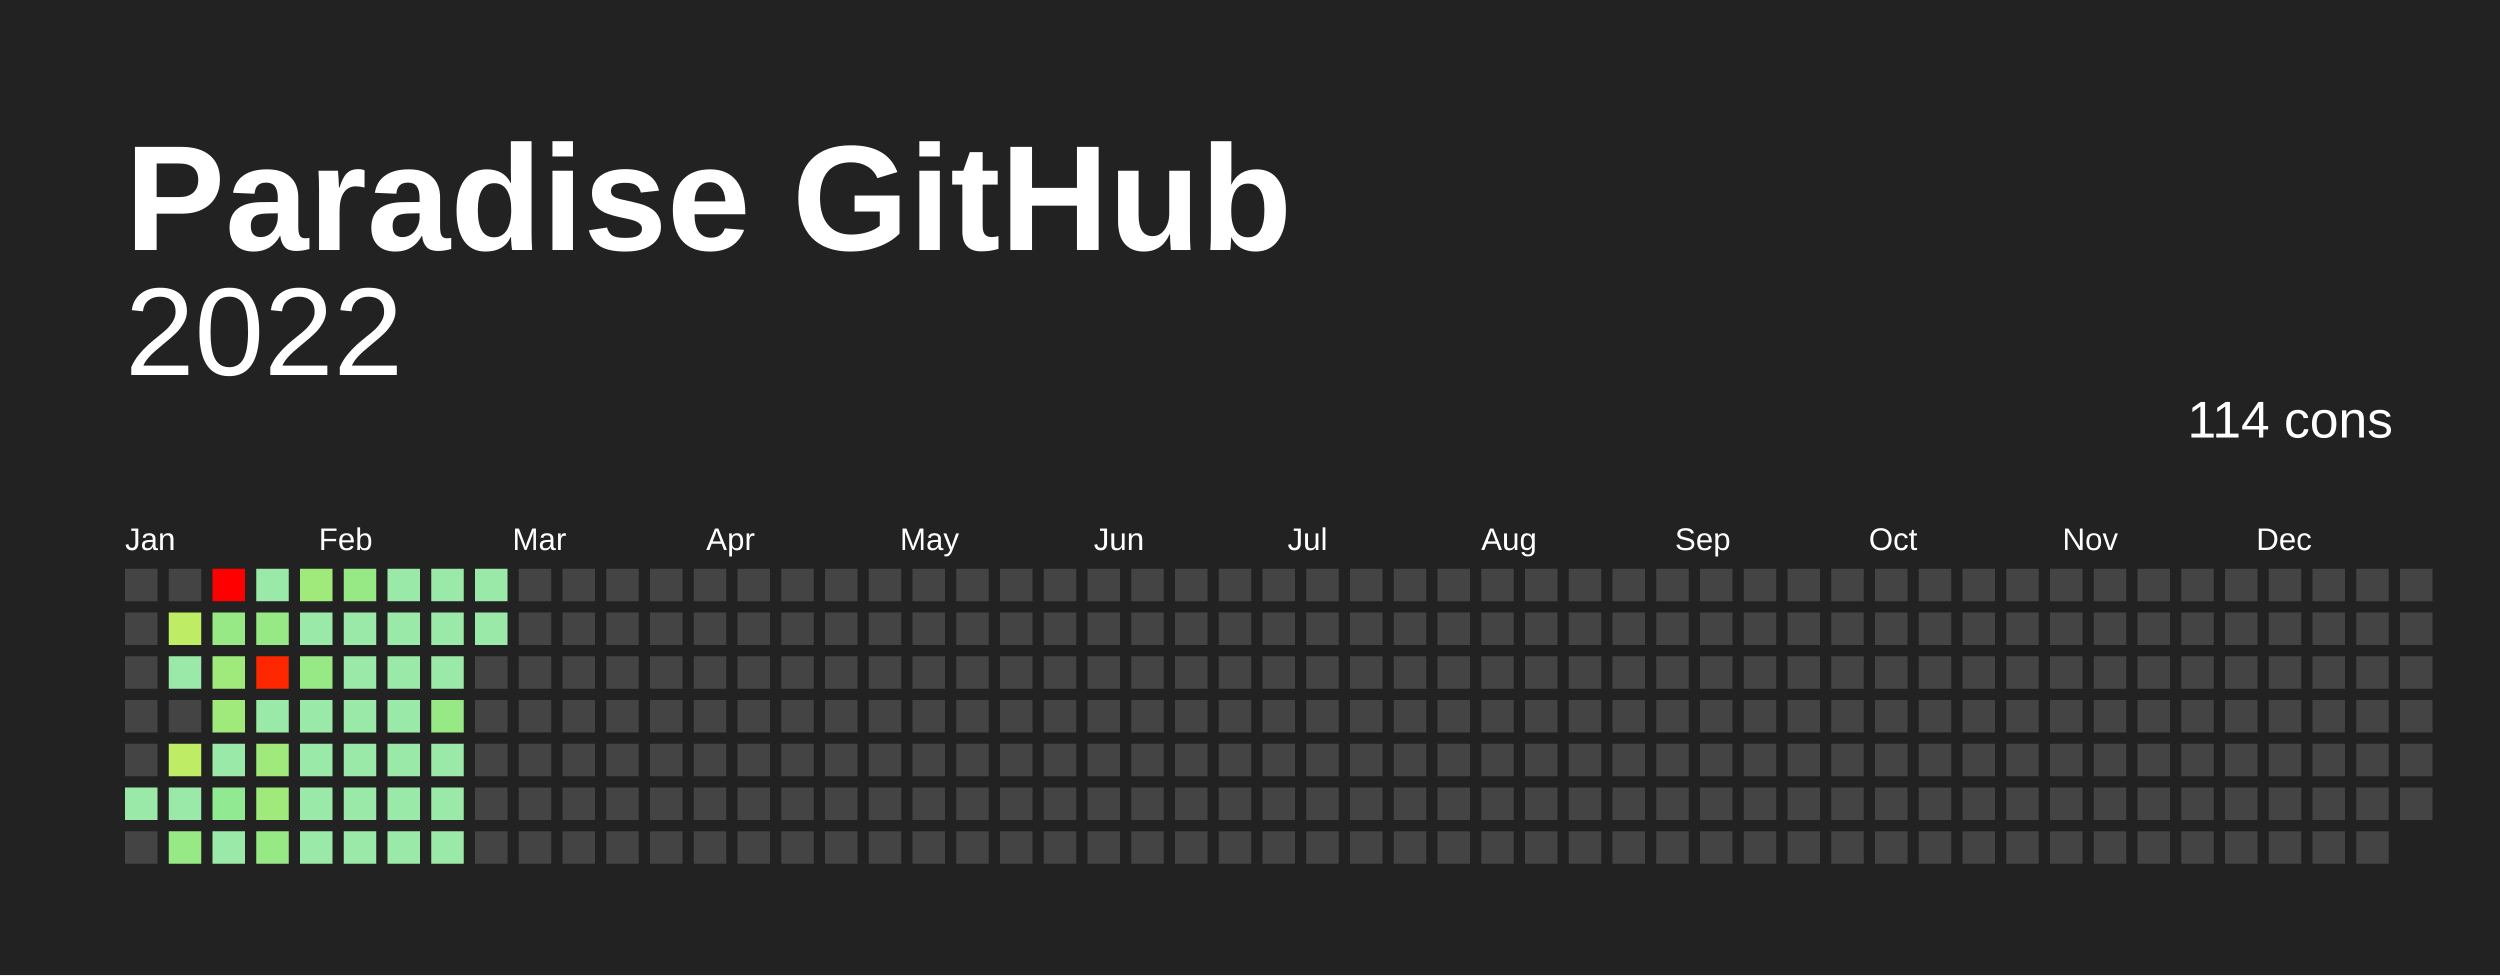
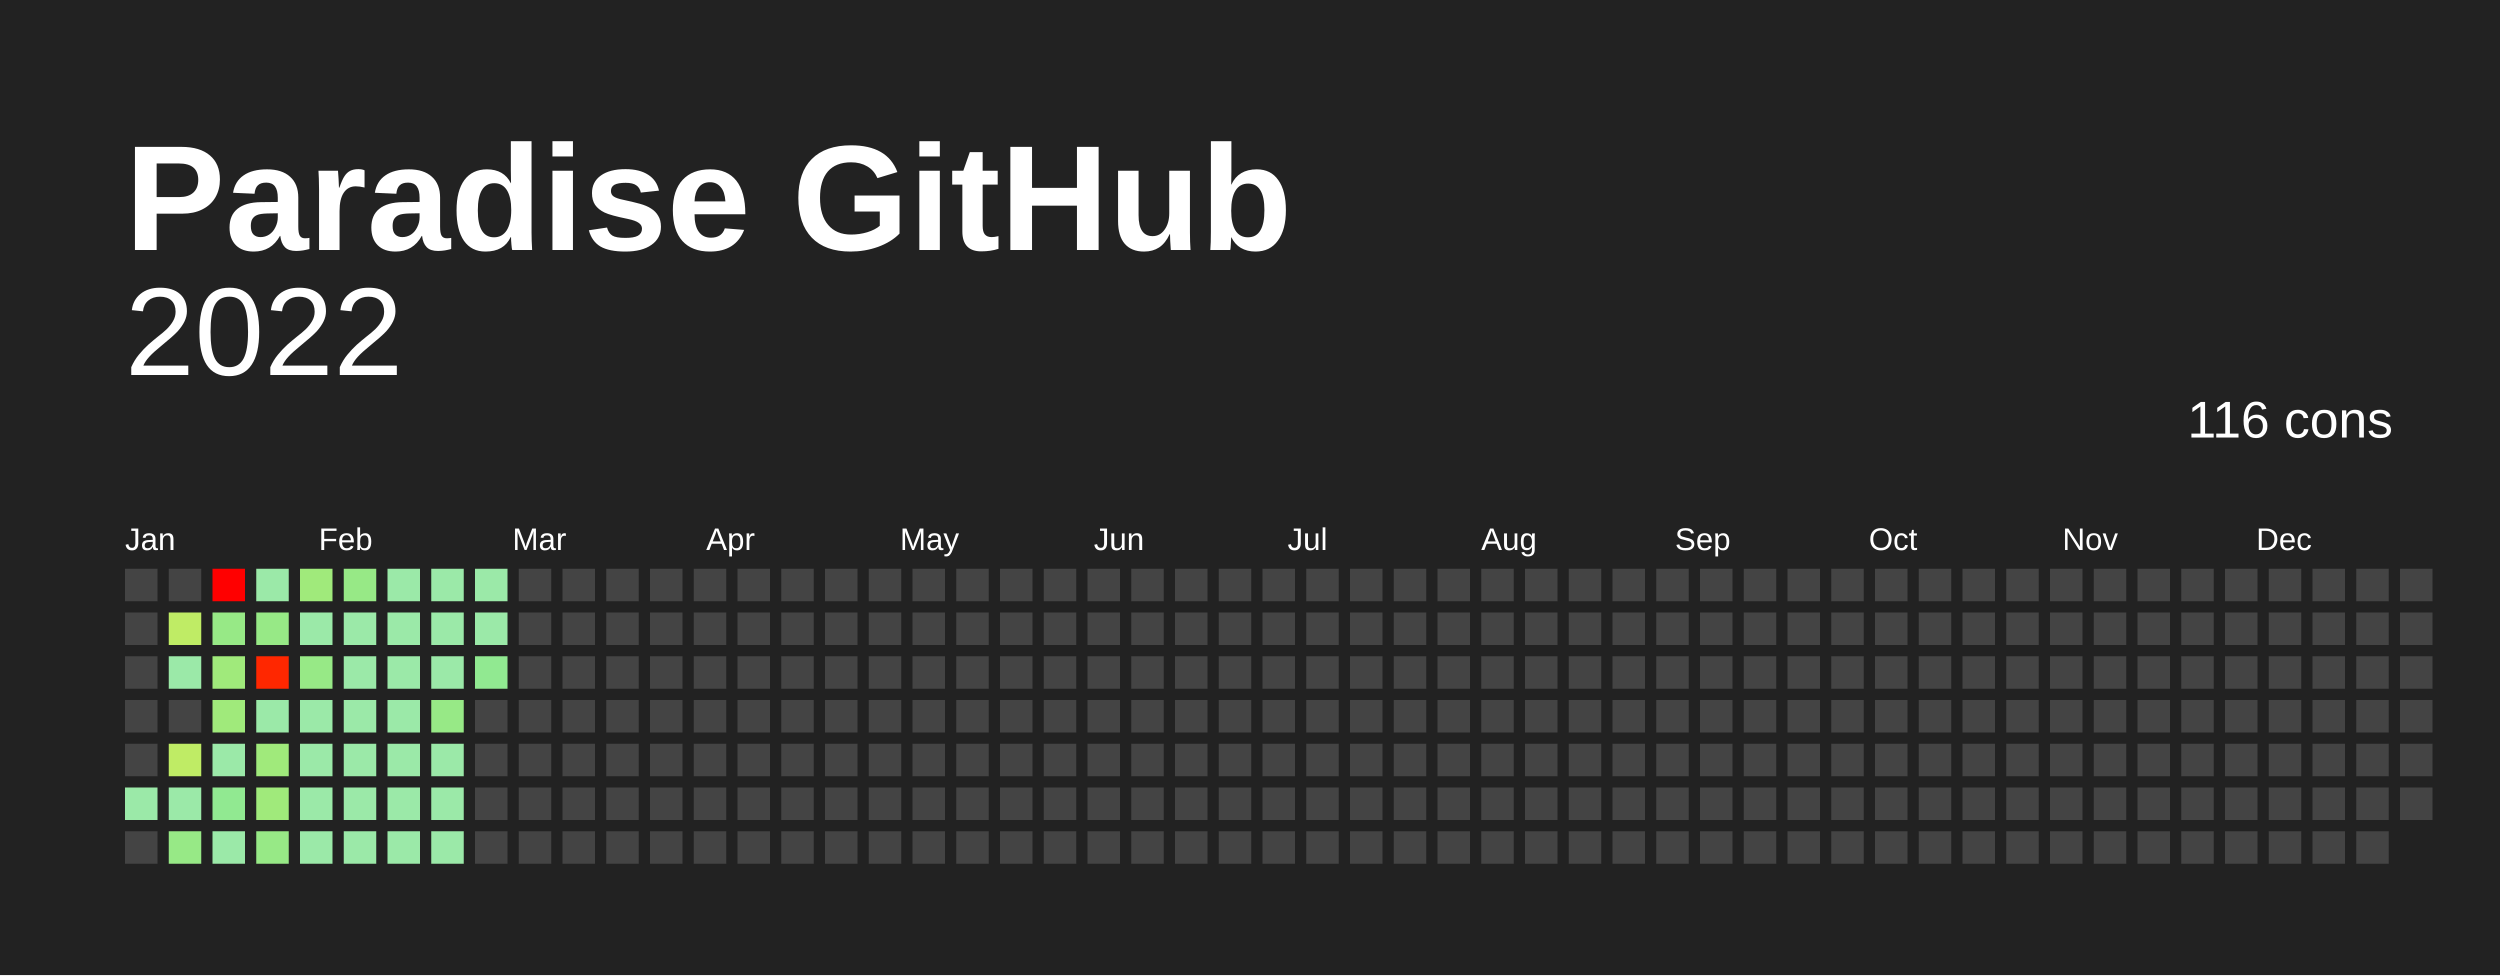
<svg xmlns="http://www.w3.org/2000/svg" baseProfile="full" height="78mm" version="1.1" viewBox="0,0,200,78" width="200mm">
  <defs />
  <rect fill="#222222" height="78" width="200" x="0" y="0" />
  <text fill="#FFFFFF" style="font-size:12px; font-family:Arial; font-weight:bold;" x="10" y="20">Paradise GitHub</text>
  <text alignment-baseline="hanging" fill="#FFFFFF" style="font-size:10.0px; font-family:Arial;" x="10" y="30">2022</text>
-   <text alignment-baseline="hanging" fill="#FFFFFF" style="font-size:4.125px; font-family:Arial;" x="175" y="35">114 cons</text>
+   <text alignment-baseline="hanging" fill="#FFFFFF" style="font-size:4.125px; font-family:Arial;" x="175" y="35">116 cons</text>
  <text fill="#FFFFFF" style="font-size:2.5px; font-family:Arial" x="10.0" y="44">Jan</text>
  <text fill="#FFFFFF" style="font-size:2.5px; font-family:Arial" x="25.5" y="44">Feb</text>
  <text fill="#FFFFFF" style="font-size:2.5px; font-family:Arial" x="41.0" y="44">Mar</text>
  <text fill="#FFFFFF" style="font-size:2.5px; font-family:Arial" x="56.5" y="44">Apr</text>
  <text fill="#FFFFFF" style="font-size:2.5px; font-family:Arial" x="72.0" y="44">May</text>
  <text fill="#FFFFFF" style="font-size:2.5px; font-family:Arial" x="87.5" y="44">Jun</text>
  <text fill="#FFFFFF" style="font-size:2.5px; font-family:Arial" x="103.0" y="44">Jul</text>
  <text fill="#FFFFFF" style="font-size:2.5px; font-family:Arial" x="118.5" y="44">Aug</text>
  <text fill="#FFFFFF" style="font-size:2.5px; font-family:Arial" x="134.0" y="44">Sep</text>
  <text fill="#FFFFFF" style="font-size:2.5px; font-family:Arial" x="149.5" y="44">Oct</text>
  <text fill="#FFFFFF" style="font-size:2.5px; font-family:Arial" x="165.0" y="44">Nov</text>
  <text fill="#FFFFFF" style="font-size:2.5px; font-family:Arial" x="180.5" y="44">Dec</text>
  <rect fill="#444444" height="2.6" width="2.6" x="10.0" y="45.5" />
  <rect fill="#444444" height="2.6" width="2.6" x="10.0" y="49.0" />
  <rect fill="#444444" height="2.6" width="2.6" x="10.0" y="52.5" />
  <rect fill="#444444" height="2.6" width="2.6" x="10.0" y="56.0" />
  <rect fill="#444444" height="2.6" width="2.6" x="10.0" y="59.5" />
  <rect fill="#9be9a8" height="2.6" width="2.6" x="10.0" y="63.0" />
  <rect fill="#444444" height="2.6" width="2.6" x="10.0" y="66.5" />
  <rect fill="#444444" height="2.6" width="2.6" x="13.5" y="45.5" />
  <rect fill="#bfec65" height="2.6" width="2.6" x="13.5" y="49.0" />
  <rect fill="#9be9a8" height="2.6" width="2.6" x="13.5" y="52.5" />
  <rect fill="#444444" height="2.6" width="2.6" x="13.5" y="56.0" />
  <rect fill="#bfec65" height="2.6" width="2.6" x="13.5" y="59.5" />
  <rect fill="#9be9a8" height="2.6" width="2.6" x="13.5" y="63.0" />
  <rect fill="#97e986" height="2.6" width="2.6" x="13.5" y="66.5" />
  <rect fill="red" height="2.6" width="2.6" x="17.0" y="45.5" />
  <rect fill="#97e986" height="2.6" width="2.6" x="17.0" y="49.0" />
  <rect fill="#a0ea7b" height="2.6" width="2.6" x="17.0" y="52.5" />
  <rect fill="#a0ea7b" height="2.6" width="2.6" x="17.0" y="56.0" />
  <rect fill="#9be9a8" height="2.6" width="2.6" x="17.0" y="59.5" />
  <rect fill="#91e991" height="2.6" width="2.6" x="17.0" y="63.0" />
  <rect fill="#9be9a8" height="2.6" width="2.6" x="17.0" y="66.5" />
  <rect fill="#9be9a8" height="2.6" width="2.6" x="20.5" y="45.5" />
  <rect fill="#97e986" height="2.6" width="2.6" x="20.5" y="49.0" />
  <rect fill="#ff2700" height="2.6" width="2.6" x="20.5" y="52.5" />
  <rect fill="#9be9a8" height="2.6" width="2.6" x="20.5" y="56.0" />
  <rect fill="#a0ea7b" height="2.6" width="2.6" x="20.5" y="59.5" />
  <rect fill="#a0ea7b" height="2.6" width="2.6" x="20.5" y="63.0" />
  <rect fill="#97e986" height="2.6" width="2.6" x="20.5" y="66.5" />
  <rect fill="#a0ea7b" height="2.6" width="2.6" x="24.0" y="45.5" />
  <rect fill="#9be9a8" height="2.6" width="2.6" x="24.0" y="49.0" />
  <rect fill="#97e986" height="2.6" width="2.6" x="24.0" y="52.5" />
  <rect fill="#9be9a8" height="2.6" width="2.6" x="24.0" y="56.0" />
  <rect fill="#9be9a8" height="2.6" width="2.6" x="24.0" y="59.5" />
  <rect fill="#9be9a8" height="2.6" width="2.6" x="24.0" y="63.0" />
  <rect fill="#9be9a8" height="2.6" width="2.6" x="24.0" y="66.5" />
  <rect fill="#97e986" height="2.6" width="2.6" x="27.5" y="45.5" />
  <rect fill="#9be9a8" height="2.6" width="2.6" x="27.5" y="49.0" />
  <rect fill="#9be9a8" height="2.6" width="2.6" x="27.5" y="52.5" />
  <rect fill="#9be9a8" height="2.6" width="2.6" x="27.5" y="56.0" />
  <rect fill="#9be9a8" height="2.6" width="2.6" x="27.5" y="59.5" />
  <rect fill="#9be9a8" height="2.6" width="2.6" x="27.5" y="63.0" />
  <rect fill="#9be9a8" height="2.6" width="2.6" x="27.5" y="66.5" />
  <rect fill="#9be9a8" height="2.6" width="2.6" x="31.0" y="45.5" />
  <rect fill="#9be9a8" height="2.6" width="2.6" x="31.0" y="49.0" />
  <rect fill="#9be9a8" height="2.6" width="2.6" x="31.0" y="52.5" />
  <rect fill="#9be9a8" height="2.6" width="2.6" x="31.0" y="56.0" />
  <rect fill="#9be9a8" height="2.6" width="2.6" x="31.0" y="59.5" />
  <rect fill="#9be9a8" height="2.6" width="2.6" x="31.0" y="63.0" />
  <rect fill="#9be9a8" height="2.6" width="2.6" x="31.0" y="66.5" />
  <rect fill="#9be9a8" height="2.6" width="2.6" x="34.5" y="45.5" />
  <rect fill="#9be9a8" height="2.6" width="2.6" x="34.5" y="49.0" />
  <rect fill="#9be9a8" height="2.6" width="2.6" x="34.5" y="52.5" />
  <rect fill="#97e986" height="2.6" width="2.6" x="34.5" y="56.0" />
  <rect fill="#9be9a8" height="2.6" width="2.6" x="34.5" y="59.5" />
  <rect fill="#9be9a8" height="2.6" width="2.6" x="34.5" y="63.0" />
  <rect fill="#9be9a8" height="2.6" width="2.6" x="34.5" y="66.5" />
  <rect fill="#9be9a8" height="2.6" width="2.6" x="38.0" y="45.5" />
  <rect fill="#9be9a8" height="2.6" width="2.6" x="38.0" y="49.0" />
-   <rect fill="#444444" height="2.6" width="2.6" x="38.0" y="52.5" />
+   <rect fill="#91e991" height="2.6" width="2.6" x="38.0" y="52.5" />
  <rect fill="#444444" height="2.6" width="2.6" x="38.0" y="56.0" />
  <rect fill="#444444" height="2.6" width="2.6" x="38.0" y="59.5" />
  <rect fill="#444444" height="2.6" width="2.6" x="38.0" y="63.0" />
  <rect fill="#444444" height="2.6" width="2.6" x="38.0" y="66.5" />
  <rect fill="#444444" height="2.6" width="2.6" x="41.5" y="45.5" />
  <rect fill="#444444" height="2.6" width="2.6" x="41.5" y="49.0" />
  <rect fill="#444444" height="2.6" width="2.6" x="41.5" y="52.5" />
  <rect fill="#444444" height="2.6" width="2.6" x="41.5" y="56.0" />
  <rect fill="#444444" height="2.6" width="2.6" x="41.5" y="59.5" />
  <rect fill="#444444" height="2.6" width="2.6" x="41.5" y="63.0" />
  <rect fill="#444444" height="2.6" width="2.6" x="41.5" y="66.5" />
  <rect fill="#444444" height="2.6" width="2.6" x="45.0" y="45.5" />
  <rect fill="#444444" height="2.6" width="2.6" x="45.0" y="49.0" />
  <rect fill="#444444" height="2.6" width="2.6" x="45.0" y="52.5" />
  <rect fill="#444444" height="2.6" width="2.6" x="45.0" y="56.0" />
  <rect fill="#444444" height="2.6" width="2.6" x="45.0" y="59.5" />
  <rect fill="#444444" height="2.6" width="2.6" x="45.0" y="63.0" />
  <rect fill="#444444" height="2.6" width="2.6" x="45.0" y="66.5" />
  <rect fill="#444444" height="2.6" width="2.6" x="48.5" y="45.5" />
  <rect fill="#444444" height="2.6" width="2.6" x="48.5" y="49.0" />
  <rect fill="#444444" height="2.6" width="2.6" x="48.5" y="52.5" />
  <rect fill="#444444" height="2.6" width="2.6" x="48.5" y="56.0" />
  <rect fill="#444444" height="2.6" width="2.6" x="48.5" y="59.5" />
  <rect fill="#444444" height="2.6" width="2.6" x="48.5" y="63.0" />
  <rect fill="#444444" height="2.6" width="2.6" x="48.5" y="66.5" />
  <rect fill="#444444" height="2.6" width="2.6" x="52.0" y="45.5" />
  <rect fill="#444444" height="2.6" width="2.6" x="52.0" y="49.0" />
  <rect fill="#444444" height="2.6" width="2.6" x="52.0" y="52.5" />
  <rect fill="#444444" height="2.6" width="2.6" x="52.0" y="56.0" />
  <rect fill="#444444" height="2.6" width="2.6" x="52.0" y="59.5" />
  <rect fill="#444444" height="2.6" width="2.6" x="52.0" y="63.0" />
  <rect fill="#444444" height="2.6" width="2.6" x="52.0" y="66.5" />
  <rect fill="#444444" height="2.6" width="2.6" x="55.5" y="45.5" />
  <rect fill="#444444" height="2.6" width="2.6" x="55.5" y="49.0" />
  <rect fill="#444444" height="2.6" width="2.6" x="55.5" y="52.5" />
  <rect fill="#444444" height="2.6" width="2.6" x="55.5" y="56.0" />
  <rect fill="#444444" height="2.6" width="2.6" x="55.5" y="59.5" />
  <rect fill="#444444" height="2.6" width="2.6" x="55.5" y="63.0" />
  <rect fill="#444444" height="2.6" width="2.6" x="55.5" y="66.5" />
  <rect fill="#444444" height="2.6" width="2.6" x="59.0" y="45.5" />
  <rect fill="#444444" height="2.6" width="2.6" x="59.0" y="49.0" />
  <rect fill="#444444" height="2.6" width="2.6" x="59.0" y="52.5" />
  <rect fill="#444444" height="2.6" width="2.6" x="59.0" y="56.0" />
  <rect fill="#444444" height="2.6" width="2.6" x="59.0" y="59.5" />
  <rect fill="#444444" height="2.6" width="2.6" x="59.0" y="63.0" />
  <rect fill="#444444" height="2.6" width="2.6" x="59.0" y="66.5" />
  <rect fill="#444444" height="2.6" width="2.6" x="62.5" y="45.5" />
  <rect fill="#444444" height="2.6" width="2.6" x="62.5" y="49.0" />
  <rect fill="#444444" height="2.6" width="2.6" x="62.5" y="52.5" />
  <rect fill="#444444" height="2.6" width="2.6" x="62.5" y="56.0" />
  <rect fill="#444444" height="2.6" width="2.6" x="62.5" y="59.5" />
  <rect fill="#444444" height="2.6" width="2.6" x="62.5" y="63.0" />
  <rect fill="#444444" height="2.6" width="2.6" x="62.5" y="66.5" />
  <rect fill="#444444" height="2.6" width="2.6" x="66.0" y="45.5" />
  <rect fill="#444444" height="2.6" width="2.6" x="66.0" y="49.0" />
  <rect fill="#444444" height="2.6" width="2.6" x="66.0" y="52.5" />
  <rect fill="#444444" height="2.6" width="2.6" x="66.0" y="56.0" />
  <rect fill="#444444" height="2.6" width="2.6" x="66.0" y="59.5" />
  <rect fill="#444444" height="2.6" width="2.6" x="66.0" y="63.0" />
  <rect fill="#444444" height="2.6" width="2.6" x="66.0" y="66.5" />
  <rect fill="#444444" height="2.6" width="2.6" x="69.5" y="45.5" />
  <rect fill="#444444" height="2.6" width="2.6" x="69.5" y="49.0" />
  <rect fill="#444444" height="2.6" width="2.6" x="69.5" y="52.5" />
  <rect fill="#444444" height="2.6" width="2.6" x="69.5" y="56.0" />
  <rect fill="#444444" height="2.6" width="2.6" x="69.5" y="59.5" />
  <rect fill="#444444" height="2.6" width="2.6" x="69.5" y="63.0" />
  <rect fill="#444444" height="2.6" width="2.6" x="69.5" y="66.5" />
  <rect fill="#444444" height="2.6" width="2.6" x="73.0" y="45.5" />
  <rect fill="#444444" height="2.6" width="2.6" x="73.0" y="49.0" />
  <rect fill="#444444" height="2.6" width="2.6" x="73.0" y="52.5" />
  <rect fill="#444444" height="2.6" width="2.6" x="73.0" y="56.0" />
  <rect fill="#444444" height="2.6" width="2.6" x="73.0" y="59.5" />
  <rect fill="#444444" height="2.6" width="2.6" x="73.0" y="63.0" />
  <rect fill="#444444" height="2.6" width="2.6" x="73.0" y="66.5" />
  <rect fill="#444444" height="2.6" width="2.6" x="76.5" y="45.5" />
  <rect fill="#444444" height="2.6" width="2.6" x="76.5" y="49.0" />
  <rect fill="#444444" height="2.6" width="2.6" x="76.5" y="52.5" />
  <rect fill="#444444" height="2.6" width="2.6" x="76.5" y="56.0" />
  <rect fill="#444444" height="2.6" width="2.6" x="76.5" y="59.5" />
  <rect fill="#444444" height="2.6" width="2.6" x="76.5" y="63.0" />
  <rect fill="#444444" height="2.6" width="2.6" x="76.5" y="66.5" />
  <rect fill="#444444" height="2.6" width="2.6" x="80.0" y="45.5" />
  <rect fill="#444444" height="2.6" width="2.6" x="80.0" y="49.0" />
  <rect fill="#444444" height="2.6" width="2.6" x="80.0" y="52.5" />
  <rect fill="#444444" height="2.6" width="2.6" x="80.0" y="56.0" />
  <rect fill="#444444" height="2.6" width="2.6" x="80.0" y="59.5" />
  <rect fill="#444444" height="2.6" width="2.6" x="80.0" y="63.0" />
  <rect fill="#444444" height="2.6" width="2.6" x="80.0" y="66.5" />
  <rect fill="#444444" height="2.6" width="2.6" x="83.5" y="45.5" />
  <rect fill="#444444" height="2.6" width="2.6" x="83.5" y="49.0" />
  <rect fill="#444444" height="2.6" width="2.6" x="83.5" y="52.5" />
  <rect fill="#444444" height="2.6" width="2.6" x="83.5" y="56.0" />
  <rect fill="#444444" height="2.6" width="2.6" x="83.5" y="59.5" />
  <rect fill="#444444" height="2.6" width="2.6" x="83.5" y="63.0" />
  <rect fill="#444444" height="2.6" width="2.6" x="83.5" y="66.5" />
  <rect fill="#444444" height="2.6" width="2.6" x="87.0" y="45.5" />
  <rect fill="#444444" height="2.6" width="2.6" x="87.0" y="49.0" />
  <rect fill="#444444" height="2.6" width="2.6" x="87.0" y="52.5" />
  <rect fill="#444444" height="2.6" width="2.6" x="87.0" y="56.0" />
  <rect fill="#444444" height="2.6" width="2.6" x="87.0" y="59.5" />
  <rect fill="#444444" height="2.6" width="2.6" x="87.0" y="63.0" />
  <rect fill="#444444" height="2.6" width="2.6" x="87.0" y="66.5" />
  <rect fill="#444444" height="2.6" width="2.6" x="90.5" y="45.5" />
  <rect fill="#444444" height="2.6" width="2.6" x="90.5" y="49.0" />
  <rect fill="#444444" height="2.6" width="2.6" x="90.5" y="52.5" />
  <rect fill="#444444" height="2.6" width="2.6" x="90.5" y="56.0" />
  <rect fill="#444444" height="2.6" width="2.6" x="90.5" y="59.5" />
  <rect fill="#444444" height="2.6" width="2.6" x="90.5" y="63.0" />
  <rect fill="#444444" height="2.6" width="2.6" x="90.5" y="66.5" />
  <rect fill="#444444" height="2.6" width="2.6" x="94.0" y="45.5" />
  <rect fill="#444444" height="2.6" width="2.6" x="94.0" y="49.0" />
  <rect fill="#444444" height="2.6" width="2.6" x="94.0" y="52.5" />
  <rect fill="#444444" height="2.6" width="2.6" x="94.0" y="56.0" />
  <rect fill="#444444" height="2.6" width="2.6" x="94.0" y="59.5" />
  <rect fill="#444444" height="2.6" width="2.6" x="94.0" y="63.0" />
  <rect fill="#444444" height="2.6" width="2.6" x="94.0" y="66.5" />
  <rect fill="#444444" height="2.6" width="2.6" x="97.5" y="45.5" />
  <rect fill="#444444" height="2.6" width="2.6" x="97.5" y="49.0" />
  <rect fill="#444444" height="2.6" width="2.6" x="97.5" y="52.5" />
  <rect fill="#444444" height="2.6" width="2.6" x="97.5" y="56.0" />
  <rect fill="#444444" height="2.6" width="2.6" x="97.5" y="59.5" />
  <rect fill="#444444" height="2.6" width="2.6" x="97.5" y="63.0" />
  <rect fill="#444444" height="2.6" width="2.6" x="97.5" y="66.5" />
  <rect fill="#444444" height="2.6" width="2.6" x="101.0" y="45.5" />
  <rect fill="#444444" height="2.6" width="2.6" x="101.0" y="49.0" />
  <rect fill="#444444" height="2.6" width="2.6" x="101.0" y="52.5" />
  <rect fill="#444444" height="2.6" width="2.6" x="101.0" y="56.0" />
  <rect fill="#444444" height="2.6" width="2.6" x="101.0" y="59.5" />
  <rect fill="#444444" height="2.6" width="2.6" x="101.0" y="63.0" />
  <rect fill="#444444" height="2.6" width="2.6" x="101.0" y="66.5" />
  <rect fill="#444444" height="2.6" width="2.6" x="104.5" y="45.5" />
  <rect fill="#444444" height="2.6" width="2.6" x="104.5" y="49.0" />
  <rect fill="#444444" height="2.6" width="2.6" x="104.5" y="52.5" />
  <rect fill="#444444" height="2.6" width="2.6" x="104.5" y="56.0" />
  <rect fill="#444444" height="2.6" width="2.6" x="104.5" y="59.5" />
  <rect fill="#444444" height="2.6" width="2.6" x="104.5" y="63.0" />
  <rect fill="#444444" height="2.6" width="2.6" x="104.5" y="66.5" />
  <rect fill="#444444" height="2.6" width="2.6" x="108.0" y="45.5" />
  <rect fill="#444444" height="2.6" width="2.6" x="108.0" y="49.0" />
  <rect fill="#444444" height="2.6" width="2.6" x="108.0" y="52.5" />
  <rect fill="#444444" height="2.6" width="2.6" x="108.0" y="56.0" />
  <rect fill="#444444" height="2.6" width="2.6" x="108.0" y="59.5" />
  <rect fill="#444444" height="2.6" width="2.6" x="108.0" y="63.0" />
  <rect fill="#444444" height="2.6" width="2.6" x="108.0" y="66.5" />
  <rect fill="#444444" height="2.6" width="2.6" x="111.5" y="45.5" />
  <rect fill="#444444" height="2.6" width="2.6" x="111.5" y="49.0" />
  <rect fill="#444444" height="2.6" width="2.6" x="111.5" y="52.5" />
  <rect fill="#444444" height="2.6" width="2.6" x="111.5" y="56.0" />
  <rect fill="#444444" height="2.6" width="2.6" x="111.5" y="59.5" />
  <rect fill="#444444" height="2.6" width="2.6" x="111.5" y="63.0" />
  <rect fill="#444444" height="2.6" width="2.6" x="111.5" y="66.5" />
  <rect fill="#444444" height="2.6" width="2.6" x="115.0" y="45.5" />
  <rect fill="#444444" height="2.6" width="2.6" x="115.0" y="49.0" />
  <rect fill="#444444" height="2.6" width="2.6" x="115.0" y="52.5" />
  <rect fill="#444444" height="2.6" width="2.6" x="115.0" y="56.0" />
  <rect fill="#444444" height="2.6" width="2.6" x="115.0" y="59.5" />
  <rect fill="#444444" height="2.6" width="2.6" x="115.0" y="63.0" />
  <rect fill="#444444" height="2.6" width="2.6" x="115.0" y="66.5" />
  <rect fill="#444444" height="2.6" width="2.6" x="118.5" y="45.5" />
  <rect fill="#444444" height="2.6" width="2.6" x="118.5" y="49.0" />
  <rect fill="#444444" height="2.6" width="2.6" x="118.5" y="52.5" />
  <rect fill="#444444" height="2.6" width="2.6" x="118.5" y="56.0" />
  <rect fill="#444444" height="2.6" width="2.6" x="118.5" y="59.5" />
  <rect fill="#444444" height="2.6" width="2.6" x="118.5" y="63.0" />
  <rect fill="#444444" height="2.6" width="2.6" x="118.5" y="66.5" />
  <rect fill="#444444" height="2.6" width="2.6" x="122.0" y="45.5" />
  <rect fill="#444444" height="2.6" width="2.6" x="122.0" y="49.0" />
  <rect fill="#444444" height="2.6" width="2.6" x="122.0" y="52.5" />
  <rect fill="#444444" height="2.6" width="2.6" x="122.0" y="56.0" />
  <rect fill="#444444" height="2.6" width="2.6" x="122.0" y="59.5" />
  <rect fill="#444444" height="2.6" width="2.6" x="122.0" y="63.0" />
  <rect fill="#444444" height="2.6" width="2.6" x="122.0" y="66.5" />
  <rect fill="#444444" height="2.6" width="2.6" x="125.5" y="45.5" />
  <rect fill="#444444" height="2.6" width="2.6" x="125.5" y="49.0" />
  <rect fill="#444444" height="2.6" width="2.6" x="125.5" y="52.5" />
  <rect fill="#444444" height="2.6" width="2.6" x="125.5" y="56.0" />
  <rect fill="#444444" height="2.6" width="2.6" x="125.5" y="59.5" />
  <rect fill="#444444" height="2.6" width="2.6" x="125.5" y="63.0" />
  <rect fill="#444444" height="2.6" width="2.6" x="125.5" y="66.5" />
  <rect fill="#444444" height="2.6" width="2.6" x="129.0" y="45.5" />
  <rect fill="#444444" height="2.6" width="2.6" x="129.0" y="49.0" />
  <rect fill="#444444" height="2.6" width="2.6" x="129.0" y="52.5" />
  <rect fill="#444444" height="2.6" width="2.6" x="129.0" y="56.0" />
  <rect fill="#444444" height="2.6" width="2.6" x="129.0" y="59.5" />
  <rect fill="#444444" height="2.6" width="2.6" x="129.0" y="63.0" />
  <rect fill="#444444" height="2.6" width="2.6" x="129.0" y="66.5" />
  <rect fill="#444444" height="2.6" width="2.6" x="132.5" y="45.5" />
  <rect fill="#444444" height="2.6" width="2.6" x="132.5" y="49.0" />
  <rect fill="#444444" height="2.6" width="2.6" x="132.5" y="52.5" />
  <rect fill="#444444" height="2.6" width="2.6" x="132.5" y="56.0" />
  <rect fill="#444444" height="2.6" width="2.6" x="132.5" y="59.5" />
  <rect fill="#444444" height="2.6" width="2.6" x="132.5" y="63.0" />
  <rect fill="#444444" height="2.6" width="2.6" x="132.5" y="66.5" />
  <rect fill="#444444" height="2.6" width="2.6" x="136.0" y="45.5" />
  <rect fill="#444444" height="2.6" width="2.6" x="136.0" y="49.0" />
  <rect fill="#444444" height="2.6" width="2.6" x="136.0" y="52.5" />
  <rect fill="#444444" height="2.6" width="2.6" x="136.0" y="56.0" />
  <rect fill="#444444" height="2.6" width="2.6" x="136.0" y="59.5" />
  <rect fill="#444444" height="2.6" width="2.6" x="136.0" y="63.0" />
  <rect fill="#444444" height="2.6" width="2.6" x="136.0" y="66.5" />
  <rect fill="#444444" height="2.6" width="2.6" x="139.5" y="45.5" />
  <rect fill="#444444" height="2.6" width="2.6" x="139.5" y="49.0" />
  <rect fill="#444444" height="2.6" width="2.6" x="139.5" y="52.5" />
  <rect fill="#444444" height="2.6" width="2.6" x="139.5" y="56.0" />
  <rect fill="#444444" height="2.6" width="2.6" x="139.5" y="59.5" />
  <rect fill="#444444" height="2.6" width="2.6" x="139.5" y="63.0" />
  <rect fill="#444444" height="2.6" width="2.6" x="139.5" y="66.5" />
  <rect fill="#444444" height="2.6" width="2.6" x="143.0" y="45.5" />
  <rect fill="#444444" height="2.6" width="2.6" x="143.0" y="49.0" />
  <rect fill="#444444" height="2.6" width="2.6" x="143.0" y="52.5" />
  <rect fill="#444444" height="2.6" width="2.6" x="143.0" y="56.0" />
  <rect fill="#444444" height="2.6" width="2.6" x="143.0" y="59.5" />
  <rect fill="#444444" height="2.6" width="2.6" x="143.0" y="63.0" />
  <rect fill="#444444" height="2.6" width="2.6" x="143.0" y="66.5" />
  <rect fill="#444444" height="2.6" width="2.6" x="146.5" y="45.5" />
  <rect fill="#444444" height="2.6" width="2.6" x="146.5" y="49.0" />
  <rect fill="#444444" height="2.6" width="2.6" x="146.5" y="52.5" />
  <rect fill="#444444" height="2.6" width="2.6" x="146.5" y="56.0" />
  <rect fill="#444444" height="2.6" width="2.6" x="146.5" y="59.5" />
  <rect fill="#444444" height="2.6" width="2.6" x="146.5" y="63.0" />
  <rect fill="#444444" height="2.6" width="2.6" x="146.5" y="66.5" />
  <rect fill="#444444" height="2.6" width="2.6" x="150.0" y="45.5" />
  <rect fill="#444444" height="2.6" width="2.6" x="150.0" y="49.0" />
  <rect fill="#444444" height="2.6" width="2.6" x="150.0" y="52.5" />
  <rect fill="#444444" height="2.6" width="2.6" x="150.0" y="56.0" />
  <rect fill="#444444" height="2.6" width="2.6" x="150.0" y="59.5" />
  <rect fill="#444444" height="2.6" width="2.6" x="150.0" y="63.0" />
  <rect fill="#444444" height="2.6" width="2.6" x="150.0" y="66.5" />
  <rect fill="#444444" height="2.6" width="2.6" x="153.5" y="45.5" />
  <rect fill="#444444" height="2.6" width="2.6" x="153.5" y="49.0" />
  <rect fill="#444444" height="2.6" width="2.6" x="153.5" y="52.5" />
  <rect fill="#444444" height="2.6" width="2.6" x="153.5" y="56.0" />
  <rect fill="#444444" height="2.6" width="2.6" x="153.5" y="59.5" />
  <rect fill="#444444" height="2.6" width="2.6" x="153.5" y="63.0" />
  <rect fill="#444444" height="2.6" width="2.6" x="153.5" y="66.5" />
  <rect fill="#444444" height="2.6" width="2.6" x="157.0" y="45.5" />
  <rect fill="#444444" height="2.6" width="2.6" x="157.0" y="49.0" />
  <rect fill="#444444" height="2.6" width="2.6" x="157.0" y="52.5" />
  <rect fill="#444444" height="2.6" width="2.6" x="157.0" y="56.0" />
  <rect fill="#444444" height="2.6" width="2.6" x="157.0" y="59.5" />
  <rect fill="#444444" height="2.6" width="2.6" x="157.0" y="63.0" />
  <rect fill="#444444" height="2.6" width="2.6" x="157.0" y="66.5" />
  <rect fill="#444444" height="2.6" width="2.6" x="160.5" y="45.5" />
  <rect fill="#444444" height="2.6" width="2.6" x="160.5" y="49.0" />
  <rect fill="#444444" height="2.6" width="2.6" x="160.5" y="52.5" />
  <rect fill="#444444" height="2.6" width="2.6" x="160.5" y="56.0" />
  <rect fill="#444444" height="2.6" width="2.6" x="160.5" y="59.5" />
  <rect fill="#444444" height="2.6" width="2.6" x="160.5" y="63.0" />
  <rect fill="#444444" height="2.6" width="2.6" x="160.5" y="66.5" />
  <rect fill="#444444" height="2.6" width="2.6" x="164.0" y="45.5" />
  <rect fill="#444444" height="2.6" width="2.6" x="164.0" y="49.0" />
  <rect fill="#444444" height="2.6" width="2.6" x="164.0" y="52.5" />
  <rect fill="#444444" height="2.6" width="2.6" x="164.0" y="56.0" />
  <rect fill="#444444" height="2.6" width="2.6" x="164.0" y="59.5" />
  <rect fill="#444444" height="2.6" width="2.6" x="164.0" y="63.0" />
  <rect fill="#444444" height="2.6" width="2.6" x="164.0" y="66.5" />
  <rect fill="#444444" height="2.6" width="2.6" x="167.5" y="45.5" />
  <rect fill="#444444" height="2.6" width="2.6" x="167.5" y="49.0" />
  <rect fill="#444444" height="2.6" width="2.6" x="167.5" y="52.5" />
  <rect fill="#444444" height="2.6" width="2.6" x="167.5" y="56.0" />
  <rect fill="#444444" height="2.6" width="2.6" x="167.5" y="59.5" />
  <rect fill="#444444" height="2.6" width="2.6" x="167.5" y="63.0" />
  <rect fill="#444444" height="2.6" width="2.6" x="167.5" y="66.5" />
  <rect fill="#444444" height="2.6" width="2.6" x="171.0" y="45.5" />
  <rect fill="#444444" height="2.6" width="2.6" x="171.0" y="49.0" />
  <rect fill="#444444" height="2.6" width="2.6" x="171.0" y="52.5" />
  <rect fill="#444444" height="2.6" width="2.6" x="171.0" y="56.0" />
  <rect fill="#444444" height="2.6" width="2.6" x="171.0" y="59.5" />
  <rect fill="#444444" height="2.6" width="2.6" x="171.0" y="63.0" />
  <rect fill="#444444" height="2.6" width="2.6" x="171.0" y="66.5" />
  <rect fill="#444444" height="2.6" width="2.6" x="174.5" y="45.5" />
  <rect fill="#444444" height="2.6" width="2.6" x="174.5" y="49.0" />
  <rect fill="#444444" height="2.6" width="2.6" x="174.5" y="52.5" />
  <rect fill="#444444" height="2.6" width="2.6" x="174.5" y="56.0" />
  <rect fill="#444444" height="2.6" width="2.6" x="174.5" y="59.5" />
  <rect fill="#444444" height="2.6" width="2.6" x="174.5" y="63.0" />
  <rect fill="#444444" height="2.6" width="2.6" x="174.5" y="66.5" />
  <rect fill="#444444" height="2.6" width="2.6" x="178.0" y="45.5" />
  <rect fill="#444444" height="2.6" width="2.6" x="178.0" y="49.0" />
  <rect fill="#444444" height="2.6" width="2.6" x="178.0" y="52.5" />
  <rect fill="#444444" height="2.6" width="2.6" x="178.0" y="56.0" />
  <rect fill="#444444" height="2.6" width="2.6" x="178.0" y="59.5" />
  <rect fill="#444444" height="2.6" width="2.6" x="178.0" y="63.0" />
  <rect fill="#444444" height="2.6" width="2.6" x="178.0" y="66.5" />
  <rect fill="#444444" height="2.6" width="2.6" x="181.5" y="45.5" />
  <rect fill="#444444" height="2.6" width="2.6" x="181.5" y="49.0" />
  <rect fill="#444444" height="2.6" width="2.6" x="181.5" y="52.5" />
  <rect fill="#444444" height="2.6" width="2.6" x="181.5" y="56.0" />
  <rect fill="#444444" height="2.6" width="2.6" x="181.5" y="59.5" />
  <rect fill="#444444" height="2.6" width="2.6" x="181.5" y="63.0" />
  <rect fill="#444444" height="2.6" width="2.6" x="181.5" y="66.5" />
  <rect fill="#444444" height="2.6" width="2.6" x="185.0" y="45.5" />
  <rect fill="#444444" height="2.6" width="2.6" x="185.0" y="49.0" />
  <rect fill="#444444" height="2.6" width="2.6" x="185.0" y="52.5" />
  <rect fill="#444444" height="2.6" width="2.6" x="185.0" y="56.0" />
  <rect fill="#444444" height="2.6" width="2.6" x="185.0" y="59.5" />
  <rect fill="#444444" height="2.6" width="2.6" x="185.0" y="63.0" />
  <rect fill="#444444" height="2.6" width="2.6" x="185.0" y="66.5" />
  <rect fill="#444444" height="2.6" width="2.6" x="188.5" y="45.5" />
  <rect fill="#444444" height="2.6" width="2.6" x="188.5" y="49.0" />
  <rect fill="#444444" height="2.6" width="2.6" x="188.5" y="52.5" />
  <rect fill="#444444" height="2.6" width="2.6" x="188.5" y="56.0" />
  <rect fill="#444444" height="2.6" width="2.6" x="188.5" y="59.5" />
  <rect fill="#444444" height="2.6" width="2.6" x="188.5" y="63.0" />
  <rect fill="#444444" height="2.6" width="2.6" x="188.5" y="66.5" />
  <rect fill="#444444" height="2.6" width="2.6" x="192.0" y="45.5" />
  <rect fill="#444444" height="2.6" width="2.6" x="192.0" y="49.0" />
  <rect fill="#444444" height="2.6" width="2.6" x="192.0" y="52.5" />
  <rect fill="#444444" height="2.6" width="2.6" x="192.0" y="56.0" />
  <rect fill="#444444" height="2.6" width="2.6" x="192.0" y="59.5" />
  <rect fill="#444444" height="2.6" width="2.6" x="192.0" y="63.0" />
</svg>
